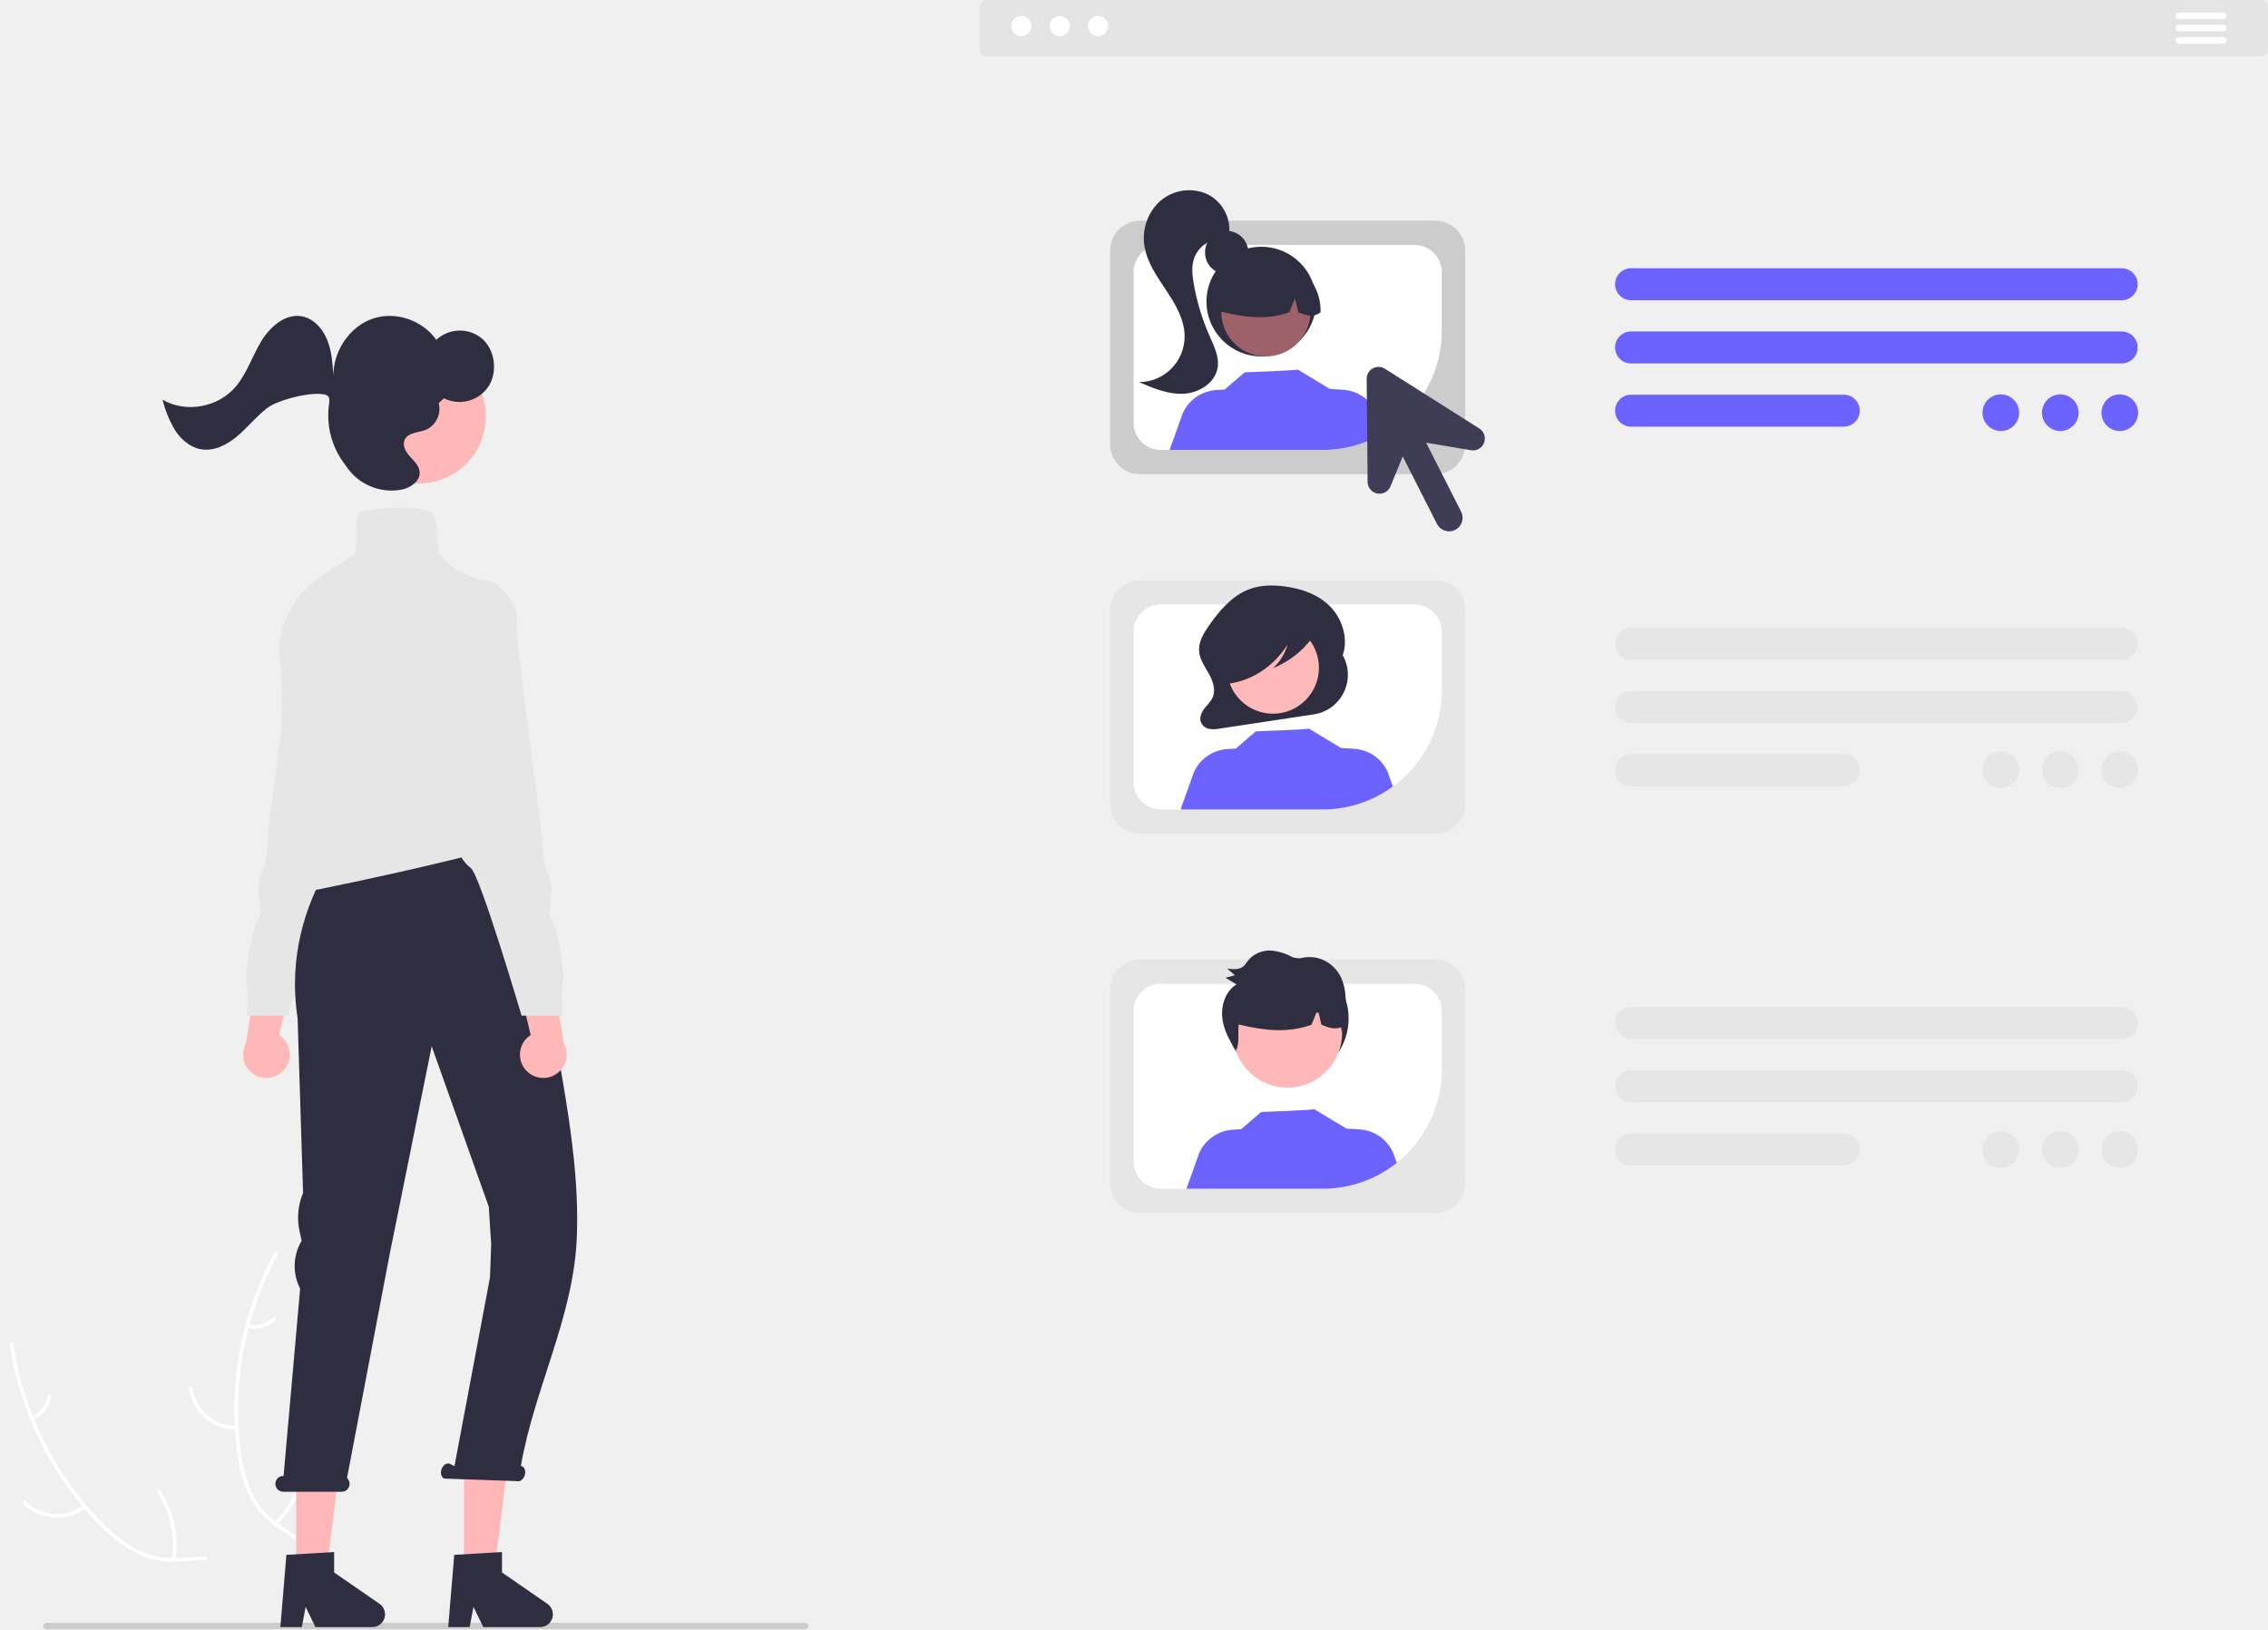
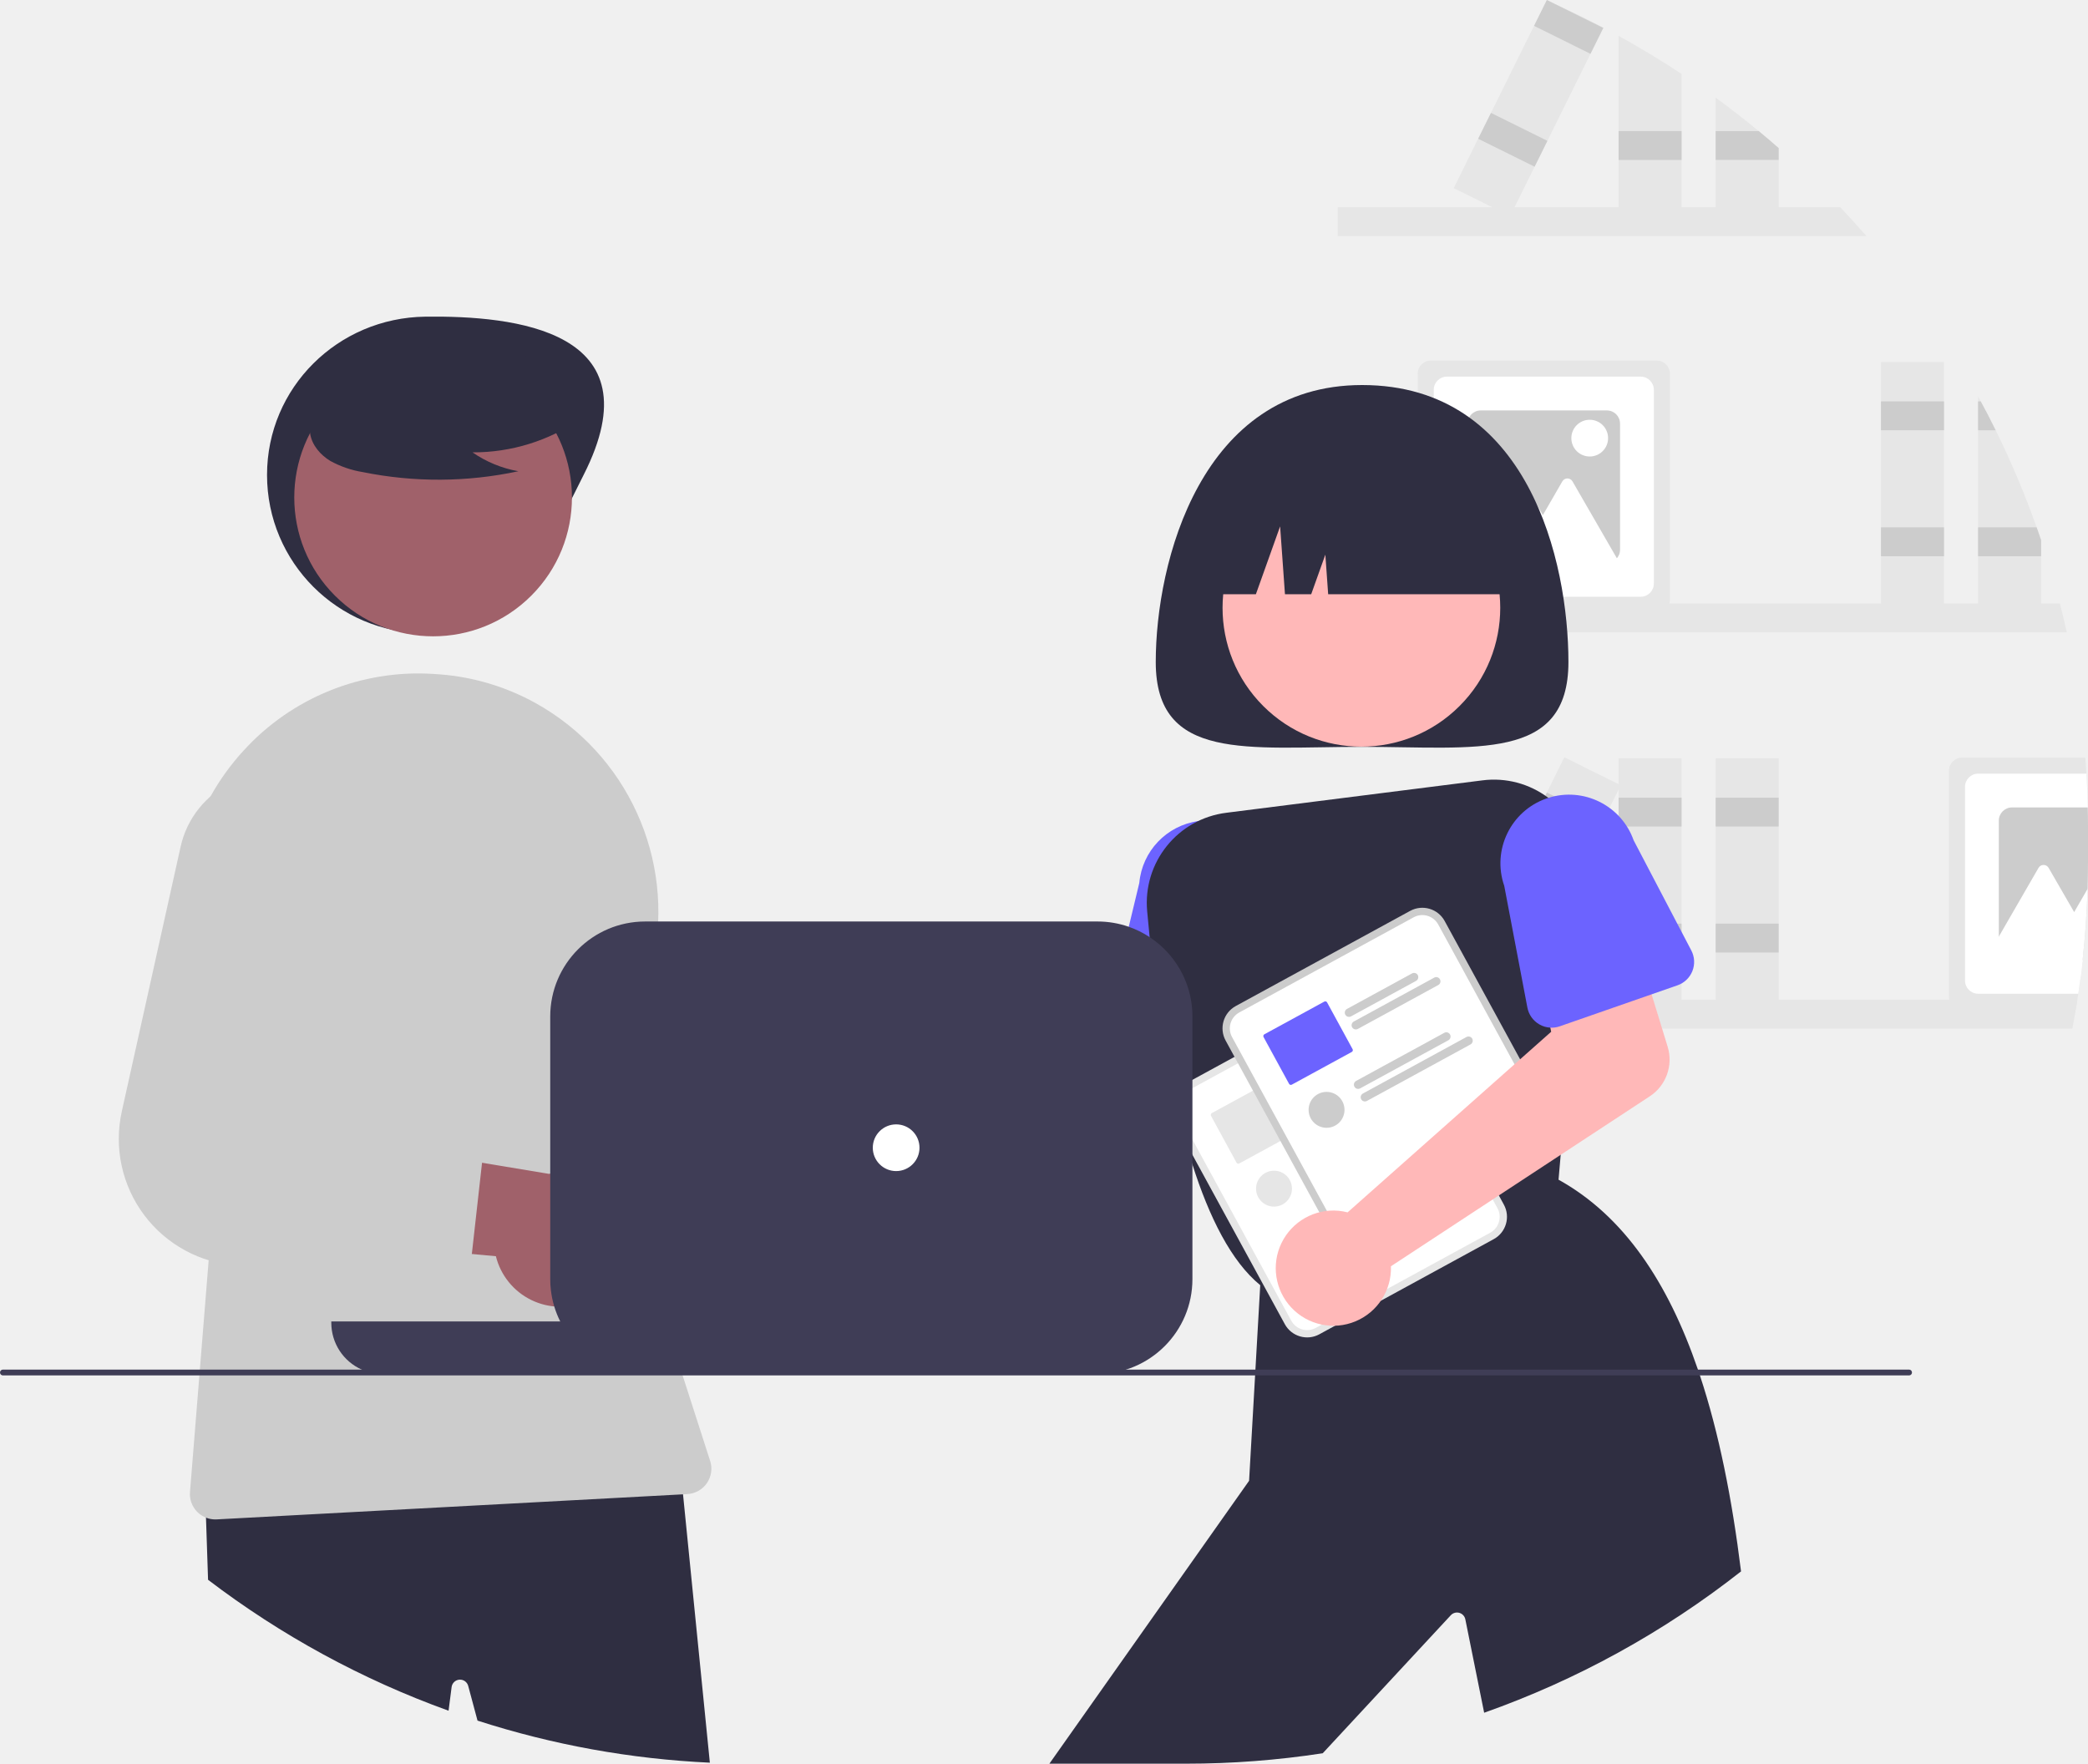
- <svg xmlns="http://www.w3.org/2000/svg" data-name="Layer 1" width="837.75" height="601.894" viewBox="0 0 837.75 601.894">
-   <path d="M294.898,748.847c-.01.03-.01.07-.02.1h-64.81c-1.22-.77-2.42-1.57-3.6-2.38a121.652,121.652,0,0,1-20.07-17.04,96.689,96.689,0,0,1-16.99-25.01c-8.55-18.24-11.18-38.99-4.56-57.74a.01.01,0,0,1,.01-.01c.16-.47.34-.95.52-1.43.27.47.53.93.81,1.39l.01.01a135.344,135.344,0,0,0,12.6,17.77v.01c.36.43.72.86,1.09,1.28a.01.01,0,0,0,.01.01,141.094,141.094,0,0,0,40.41,32.56c.05.03.09.05.14.08a1.192,1.192,0,0,0,.16.08c.01.01.02.01.03.02,3.41,1.84,6.91,3.52,10.47,5.04v.01c2.8,1.21,5.65,2.31,8.52,3.33,6.12,2.15,12.72,4.11,18.58,6.94,5.7,2.75,10.72,6.32,13.99,11.69.25.44.5.87.73,1.31l-1.91,13.22,3.81-.02-.36,6.5-.1,1.88Z" transform="translate(-181.1252 -149.0529)" fill="#f0f0f0" />
-   <path d="M278.898,748.947h-1.37c-.13-.8-.26-1.59-.41-2.38a50.958,50.958,0,0,0-1.58-6.39c-.3-.94-.64-1.86-1.03-2.77-2.21-5.18-6.01-9.73-11.63-11.25a21.396,21.396,0,0,0-5.01-.71c-3.35-.14-6.75.29-10.08.47-.82.04-1.65.07-2.45.06h-.02a30.019,30.019,0,0,1-12.59-2.54,47.502,47.502,0,0,1-13.18-9.36,101.924,101.924,0,0,1-7.13-7.56v-.01c-.3-.33-.59-.67-.88-1.02a120.985,120.985,0,0,1-13.81-20.56,115.335,115.335,0,0,1-5.33-11.38.533.533,0,0,1-.05-.11,121.34,121.34,0,0,1-7.5-26.66.01.01,0,0,1,.01-.01c-.08-.41-.14-.83-.2-1.24-.13-.85,1.22-.89,1.34-.04.06.42.12.82.19,1.24l.01.01a120.525,120.525,0,0,0,7.1,25.56v.01c.17.42.34.83.51,1.24a119.495,119.495,0,0,0,19.05,31.4l.01.02c.08.1.17.19.26.29a.037.037,0,0,1,.01.03c.01-.01.01,0,.01,0,1.85,2.19,3.79,4.29,5.81,6.33a51.789,51.789,0,0,0,12.84,9.88,28.558,28.558,0,0,0,12.87,3.14c.45,0,.9.01,1.35,0q.54,0,1.08-.03c3.39-.16,6.83-.59,10.24-.53a27.637,27.637,0,0,1,4.62.48,18.159,18.159,0,0,1,11.98,8.78,31.728,31.728,0,0,1,3.02,6.83c.25.78.46,1.57.67,2.37v.01c.32,1.28.6,2.58.84,3.89a.585.585,0,0,1,.02.13C278.638,747.357,278.768,748.157,278.898,748.947Z" transform="translate(-181.1252 -149.0529)" fill="#fff" />
-   <path d="M212.931,706.142a18.018,18.018,0,0,1-23.284-1.494c-.62-.603.288-1.595.909-.991a16.684,16.684,0,0,0,21.662,1.346c.691-.52,1.4.622.713,1.139Z" transform="translate(-181.1252 -149.0529)" fill="#fff" />
-   <path d="M244.612,725.05A34.728,34.728,0,0,0,239.119,700.344c-.483-.718.656-1.43,1.139-.713a36.123,36.123,0,0,1,5.663,25.72c-.136.856-1.445.55-1.31-.301Z" transform="translate(-181.1252 -149.0529)" fill="#fff" />
-   <path d="M192.936,672.486a10.199,10.199,0,0,0,5.793-7.752c.125-.857,1.434-.55,1.31.301a11.429,11.429,0,0,1-6.39,8.59.695.695,0,0,1-.926-.213.675.675,0,0,1,.213-.926Z" transform="translate(-181.1252 -149.0529)" fill="#fff" />
-   <path d="M304.678,704.957l-.55,5.07-8.75-.13-1.32,9.14-.23,1.57v.01l-.9,6.25-1.91,13.22,3.81-.02-.36,6.5-.1,1.88.53.4.12.1.04.03c-.11.22-.23.44-.35.67.07-.24.12-.46.17-.7h-25.32c-.47-.79-.93-1.58-1.38-2.38a174.539,174.539,0,0,1-10.31-21.12c-.18-.45-.37-.9-.53-1.36v-.01a131.372,131.372,0,0,1-6.23-20.48v-.01a114.025,114.025,0,0,1-1.87-11.58,96.488,96.488,0,0,1,1.49-30.11,1.137,1.137,0,0,0,.04-.15c3.99-18.89,13.72-36.35,29.13-47.41.64-.48,1.3-.93,1.97-1.37.01-.01.01-.01.02-.01a.01.01,0,0,0,.01-.01c.42-.27.83-.54,1.25-.81-.06.54-.13,1.08-.18,1.62a132.897,132.897,0,0,0-.64,21.76v.02c.01.56.04,1.12.08,1.69v.02a141.585,141.585,0,0,0,12.71,50.4.615.615,0,0,0,.05.12c.02.05.04.09.06.14A134.902,134.902,0,0,0,304.678,704.957Z" transform="translate(-181.1252 -149.0529)" fill="#f0f0f0" />
-   <path d="M283.566,612.63c-.2.369-.409.75-.598,1.128q-2.24,4.235-4.124,8.653a117.991,117.991,0,0,0-5.587,16.028c-.12.426-.237.863-.345,1.297a119.264,119.264,0,0,0-3.696,36.594c.001.122.009.232.02.352q.239,4.312.827,8.594a51.783,51.783,0,0,0,4.297,15.618c.314.646.646,1.279.994,1.889a27.345,27.345,0,0,0,3.005,4.202,27.923,27.923,0,0,0,2.632,2.683c.565.512,1.148,1.01,1.757,1.484.352.274.713.547,1.074.82.299.202.589.416.888.619,3.105,2.125,6.453,4.015,9.347,6.45l-.227,1.571c-2.821-2.539-6.225-4.46-9.356-6.56a37.896,37.896,0,0,1-5.487-4.415c-.221-.226-.453-.45-.666-.687a26.749,26.749,0,0,1-3.082-3.823c-.462-.682-.898-1.388-1.309-2.129a47.892,47.892,0,0,1-4.878-15.396,103.416,103.416,0,0,1-1.148-10.345c-.037-.45-.062-.892-.079-1.346a121.638,121.638,0,0,1,1.352-24.726,122.66,122.66,0,0,1,8.789-30.103q1.802-4.13,3.929-8.133c.181-.366.373-.724.573-1.093C282.876,611.094,283.974,611.87,283.566,612.63Z" transform="translate(-181.1252 -149.0529)" fill="#fff" />
-   <path d="M268.543,677.274a18.018,18.018,0,0,1-17.691-15.212c-.132-.855,1.19-1.1,1.322-.244a16.684,16.684,0,0,0,16.485,14.116c.865.001.744,1.34-.116,1.339Z" transform="translate(-181.1252 -149.0529)" fill="#fff" />
-   <path d="M282.454,711.444a34.728,34.728,0,0,0,10.489-23.033c.046-.864,1.385-.747,1.339.116a36.123,36.123,0,0,1-10.963,23.946c-.624.602-1.485-.431-.865-1.029Z" transform="translate(-181.1252 -149.0529)" fill="#fff" />
-   <path d="M272.841,638.363a10.199,10.199,0,0,0,9.293-2.702c.616-.609,1.476.424.865,1.029a11.429,11.429,0,0,1-10.274,3.012.695.695,0,0,1-.611-.728.675.675,0,0,1,.728-.611Z" transform="translate(-181.1252 -149.0529)" fill="#fff" />
-   <path d="M479.758,749.757a1.186,1.186,0,0,1-1.19,1.19h-280.29a1.19,1.19,0,1,1,0-2.38h280.29A1.186,1.186,0,0,1,479.758,749.757Z" transform="translate(-181.1252 -149.0529)" fill="#ccc" />
-   <path d="M964.83,259.971H783.614a5.91,5.91,0,1,1,0-11.82H964.83a5.91,5.91,0,1,1,0,11.82Z" transform="translate(-181.1252 -149.0529)" fill="#6c63ff" />
-   <path d="M964.83,283.325H783.614a5.91,5.91,0,0,1,0-11.821H964.83a5.91,5.91,0,0,1,0,11.821Z" transform="translate(-181.1252 -149.0529)" fill="#6c63ff" />
-   <path d="M862.167,306.678H783.614a5.91,5.91,0,0,1,0-11.821h78.553a5.91,5.91,0,1,1,0,11.821Z" transform="translate(-181.1252 -149.0529)" fill="#6c63ff" />
-   <path d="M964.83,392.785H783.614a5.91,5.91,0,1,1,0-11.82H964.83a5.91,5.91,0,1,1,0,11.82Z" transform="translate(-181.1252 -149.0529)" fill="#e6e6e6" />
-   <path d="M964.83,416.138H783.614a5.91,5.91,0,0,1,0-11.821H964.83a5.91,5.91,0,0,1,0,11.821Z" transform="translate(-181.1252 -149.0529)" fill="#e6e6e6" />
-   <path d="M862.167,439.492H783.614a5.91,5.91,0,0,1,0-11.821h78.553a5.91,5.91,0,1,1,0,11.821Z" transform="translate(-181.1252 -149.0529)" fill="#e6e6e6" />
-   <path d="M964.83,532.901H783.614a5.91,5.91,0,1,1,0-11.82H964.83a5.91,5.91,0,1,1,0,11.82Z" transform="translate(-181.1252 -149.0529)" fill="#e6e6e6" />
-   <path d="M964.83,556.254H783.614a5.91,5.91,0,0,1,0-11.821H964.83a5.91,5.91,0,0,1,0,11.821Z" transform="translate(-181.1252 -149.0529)" fill="#e6e6e6" />
-   <path d="M862.167,579.608H783.614a5.91,5.91,0,0,1,0-11.821h78.553a5.91,5.91,0,1,1,0,11.821Z" transform="translate(-181.1252 -149.0529)" fill="#e6e6e6" />
-   <path d="M711.318,457.041H602.222a11.04,11.04,0,0,1-11.028-11.028V374.444a11.04,11.04,0,0,1,11.028-11.028H711.318a11.04,11.04,0,0,1,11.028,11.028v71.57A11.04,11.04,0,0,1,711.318,457.041Z" transform="translate(-181.1252 -149.0529)" fill="#e6e6e6" />
-   <path d="M703.651,372.359h-93.759A10.054,10.054,0,0,0,599.848,382.398v55.658a10.058,10.058,0,0,0,10.044,10.044h59.787a44.055,44.055,0,0,0,44.011-44.011V382.398A10.05,10.05,0,0,0,703.651,372.359Z" transform="translate(-181.1252 -149.0529)" fill="#fff" />
-   <path d="M677.155,391.175v0l-.28.505c2.494-6.147.226-13.721-4.223-18.356-4.449-4.635-10.634-6.754-16.725-7.594-4.521-.624-9.214-.606-13.513,1.05-6.226,2.398-10.982,7.95-14.953,13.726-1.817,2.642-3.603,5.653-3.422,8.955.168,3.064,1.987,5.664,3.476,8.264,1.49,2.6,2.733,5.825,1.664,8.662-.637,1.691-1.983,2.908-3.076,4.292s-1.991,3.253-1.463,4.988a4.07,4.07,0,0,0,3.032,2.635,10.721,10.721,0,0,0,4.028-.095l34.716-5.245A14.795,14.795,0,0,0,677.155,391.175Z" transform="translate(-181.1252 -149.0529)" fill="#2f2e41" />
-   <circle cx="470.208" cy="246.692" r="16.973" fill="#ffb9b9" />
-   <path d="M695.624,439.619a43.761,43.761,0,0,1-25.944,8.482H617.596c-.105-.085-.205-.17-.31-.26l4.857-13.554a14.576,14.576,0,0,1,12.381-8.502l3.09-.19,7.368-6.355s19.854-.709,19.559-1.048l12.026,7.234-.01-.05,4.728.29a14.569,14.569,0,0,1,12.381,8.502Z" transform="translate(-181.1252 -149.0529)" fill="#6c63ff" />
-   <path d="M667.432,379.992c-.438-2.318-2.802-3.378-4.828-3.892a46.503,46.503,0,0,0-17.99-.988c-4.377.624-8.857,2-12.033,5.417a16.183,16.183,0,0,0-4.092,10.422,12.411,12.411,0,0,0,1.485,6.621,6.136,6.136,0,0,0,5.101,3.288l.204.708c8.522-1.187,16.438-6.49,21.423-14.35a18.384,18.384,0,0,1-5.371,8.677,33.465,33.465,0,0,0,14.446-11.133C666.787,383.424,667.765,381.755,667.432,379.992Z" transform="translate(-181.1252 -149.0529)" fill="#2f2e41" />
-   <path d="M711.318,324.227H602.222a11.04,11.04,0,0,1-11.028-11.028V241.63a11.04,11.04,0,0,1,11.028-11.028H711.318a11.04,11.04,0,0,1,11.028,11.028v71.57A11.04,11.04,0,0,1,711.318,324.227Z" transform="translate(-181.1252 -149.0529)" fill="#ccc" />
-   <path d="M703.651,239.545h-93.759a10.056,10.056,0,0,0-10.044,10.039v55.658a10.058,10.058,0,0,0,10.044,10.044h59.787a44.047,44.047,0,0,0,44.011-44.011V249.584A10.05,10.05,0,0,0,703.651,239.545Z" transform="translate(-181.1252 -149.0529)" fill="#fff" />
-   <circle cx="453.111" cy="93.294" r="7.995" fill="#2f2e41" />
-   <circle cx="465.904" cy="111.417" r="20.255" fill="#2f2e41" />
-   <circle cx="467.58" cy="115.208" r="16.46" fill="#9e616a" />
-   <path d="M659.883,247.482a18.854,18.854,0,0,0-28.665,16.454c8.387,2.106,17.198,3.717,26.142.504l2.112-5.169,1.245,5.173c2.724,1.113,5.455,2.055,8.185-.011A19.251,19.251,0,0,0,659.883,247.482Z" transform="translate(-181.1252 -149.0529)" fill="#2f2e41" />
-   <path d="M626.792,220.642A16.355,16.355,0,0,0,609.723,223.272a18.497,18.497,0,0,0-5.903,16.462c.907,6.138,4.638,11.424,8.078,16.588s6.8,10.823,6.796,17.028a16.879,16.879,0,0,1-16.846,16.869c5.245,2.258,10.72,4.56,16.424,4.293s11.683-3.935,12.614-9.569c.67-4.06-1.321-8.018-2.982-11.783a83.347,83.347,0,0,1-5.825-19.175c-.555-3.151-.916-6.464.111-9.494a11.149,11.149,0,0,1,11.076-7.316l1.885-1.696A14.673,14.673,0,0,0,626.792,220.642Z" transform="translate(-181.1252 -149.0529)" fill="#2f2e41" />
-   <path d="M692.244,309.046a43.693,43.693,0,0,1-22.565,6.24H613.258l-.09-.075,4.857-13.559a14.571,14.571,0,0,1,12.381-8.497l3.09-.19,7.368-6.355s19.854-.714,19.559-1.053l12.026,7.234-.01-.045,4.728.29a14.555,14.555,0,0,1,12.381,8.497Z" transform="translate(-181.1252 -149.0529)" fill="#6c63ff" />
-   <path d="M711.318,597.157H602.222a11.04,11.04,0,0,1-11.028-11.028V514.56a11.04,11.04,0,0,1,11.028-11.028H711.318a11.04,11.04,0,0,1,11.028,11.028v71.57A11.04,11.04,0,0,1,711.318,597.157Z" transform="translate(-181.1252 -149.0529)" fill="#e6e6e6" />
-   <path d="M703.651,512.475H609.893a10.054,10.054,0,0,0-10.044,10.039v55.658a10.058,10.058,0,0,0,10.044,10.044h59.787a44.055,44.055,0,0,0,44.011-44.011V522.514A10.05,10.05,0,0,0,703.651,512.475Z" transform="translate(-181.1252 -149.0529)" fill="#fff" />
-   <circle cx="475.564" cy="376.246" r="22.583" fill="#2f2e41" />
-   <circle cx="475.573" cy="381.621" r="20.174" fill="#ffb8b8" />
-   <path d="M697.052,578.647a43.809,43.809,0,0,1-27.372,9.57H619.368l4.773-13.314a14.576,14.576,0,0,1,12.381-8.502l3.09-.19,7.368-6.355s19.854-.709,19.559-1.048l12.026,7.234-.01-.05,4.728.29a14.569,14.569,0,0,1,12.381,8.502Z" transform="translate(-181.1252 -149.0529)" fill="#6c63ff" />
-   <path d="M677.982,523.599a44.638,44.638,0,0,0,.194-4.531,21.33,21.33,0,0,0-1.609-8.734,13.421,13.421,0,0,0-7.022-6.784,12.813,12.813,0,0,0-9.606.008,19.349,19.349,0,0,0-9.124-3.322,10.205,10.205,0,0,0-8.699,3.692,14.198,14.198,0,0,1-1.52,1.974c-1.612,1.493-4.061,1.277-6.204.972q1.441,1.235,2.883,2.471-1.745.456-3.49.912,2.036,1.235,4.072,2.47c-3.941,2.365-5.732,7.527-5.258,12.216.448,4.439,2.591,8.498,5.152,12.106,1.022-2.157.802-4.737.785-7.166a16.217,16.217,0,0,1,.144-2.356c8.658,2.075,17.704,3.407,26.878.111l1.841-4.506c.258.027.517.052.775.079l1.067,4.431c2.418.988,4.841,1.852,7.266.945.118.684.189,1.383.244,2.054.208-.803.389-1.612.551-2.424a7.167,7.167,0,0,0,.918-.586A19.725,19.725,0,0,0,677.982,523.599Z" transform="translate(-181.1252 -149.0529)" fill="#2f2e41" />
-   <path d="M1016.239,169.828H545.696a2.639,2.639,0,0,1-2.636-2.636V151.689a2.639,2.639,0,0,1,2.636-2.636h470.543a2.639,2.639,0,0,1,2.636,2.636v15.504A2.639,2.639,0,0,1,1016.239,169.828Z" transform="translate(-181.1252 -149.0529)" fill="#e4e4e4" />
-   <circle id="e64f360c-0cb0-4309-94f7-c4048c501294" data-name="Ellipse 90" cx="377.231" cy="9.631" r="3.742" fill="#fff" />
-   <circle id="b16bad97-612f-4358-a052-4ed2c41908d6" data-name="Ellipse 91" cx="391.434" cy="9.631" r="3.742" fill="#fff" />
-   <circle id="b150c0f4-fbac-4380-a463-ed2b3702c90d" data-name="Ellipse 92" cx="405.638" cy="9.631" r="3.742" fill="#fff" />
-   <path d="M1002.323,156.109H985.967a1.212,1.212,0,1,1,0-2.423h16.356a1.212,1.212,0,1,1,0,2.423Z" transform="translate(-181.1252 -149.0529)" fill="#fff" />
-   <path d="M1002.323,160.652H985.967a1.212,1.212,0,1,1,0-2.423h16.356a1.212,1.212,0,1,1,0,2.423Z" transform="translate(-181.1252 -149.0529)" fill="#fff" />
-   <path d="M1002.323,165.195H985.967a1.212,1.212,0,1,1,0-2.423h16.356a1.212,1.212,0,1,1,0,2.423Z" transform="translate(-181.1252 -149.0529)" fill="#fff" />
-   <circle cx="739.056" cy="152.467" r="6.767" fill="#6c63ff" />
-   <circle cx="761.033" cy="152.467" r="6.767" fill="#6c63ff" />
-   <circle cx="783.009" cy="152.467" r="6.767" fill="#6c63ff" />
-   <circle cx="739.056" cy="284.324" r="6.767" fill="#e6e6e6" />
-   <circle cx="761.033" cy="284.324" r="6.767" fill="#e6e6e6" />
-   <circle cx="783.009" cy="284.324" r="6.767" fill="#e6e6e6" />
-   <circle cx="739.056" cy="424.688" r="6.767" fill="#e6e6e6" />
-   <circle cx="761.033" cy="424.688" r="6.767" fill="#e6e6e6" />
-   <circle cx="783.009" cy="424.688" r="6.767" fill="#e6e6e6" />
-   <path d="M727.561,307.358l-34.882-22.086a4.386,4.386,0,0,0-6.731,3.745l.343,38.081a4.385,4.385,0,0,0,8.441,1.628l4.538-11.04L711.925,342.634a5,5,0,0,0,8.918-4.524l-12.942-25.515,16.586,2.792A4.386,4.386,0,0,0,727.561,307.358Z" transform="translate(-181.1252 -149.0529)" fill="#3f3d56" />
-   <path d="M285.902,544.462a8.566,8.566,0,0,0-1.708-13.024l7.02-29.621L276.356,507.246l-4.389,27.296a8.613,8.613,0,0,0,13.935,9.92Z" transform="translate(-181.1252 -149.0529)" fill="#ffb8b8" />
-   <path d="M321.633,420.335l-5.963,15.334s2.556,15.334-1.704,18.741-2.556,3.407-2.556,5.963a13.104,13.104,0,0,1-5.111,9.371c-3.407,2.556-18.741,54.52-18.741,54.52H272.225a48.042,48.042,0,0,0,0-11.926c-.852-5.963,2.556-21.297,4.259-23.852s0-5.963,0-11.074,3.407-7.667,3.407-16.186,10.222-74.965,9.371-82.632S297.781,364.111,297.781,364.111h8.519Z" transform="translate(-181.1252 -149.0529)" fill="#e6e6e6" />
-   <polygon points="109.39 581.98 120.427 581.98 125.68 539.406 109.389 539.406 109.39 581.98" fill="#ffb6b6" />
-   <path d="M286.913,723.473l17.634-1.053v7.555l16.765,11.579a4.719,4.719,0,0,1-2.682,8.603H297.636l-3.619-7.473-1.413,7.473h-7.916Z" transform="translate(-181.1252 -149.0529)" fill="#2f2e41" />
-   <polygon points="171.39 581.98 182.427 581.98 187.68 539.406 171.389 539.406 171.39 581.98" fill="#ffb6b6" />
-   <path d="M348.913,723.473l17.634-1.053v7.555l16.765,11.579a4.719,4.719,0,0,1-2.682,8.603H359.636l-3.619-7.473-1.413,7.473h-7.916Z" transform="translate(-181.1252 -149.0529)" fill="#2f2e41" />
-   <path d="M285.752,694.319h.12l6.123-69.223a18.101,18.101,0,0,1,.237-17.105l.304-.55-.788-3.653a23.266,23.266,0,0,1,1.33-14.003l-2.02-64.573c-7.075-45.851,26.642-75.754,26.642-75.754h50.508l10.844,37.256c4.071,39.666,16.803,81.387,15.117,119.841-1.283,29.252-15.71,55.506-20.624,83.993l.31.157c1.117.385,1.596,1.932,1.07,3.455s-1.857,2.445-2.974,2.059l-26.674-.928c-1.117-.385-1.596-1.932-1.07-3.455.526-1.523,1.857-2.445,2.974-2.059l1.814.917,13.132-69.798.429-12.201-.884-13.842-21.089-59.261-15.476,76.563-15.808,82.933a2.908,2.908,0,0,1-1.961,5.064h-21.585a2.917,2.917,0,1,1,0-5.834Z" transform="translate(-181.1252 -149.0529)" fill="#2f2e41" />
-   <path d="M281.567,480.601c-1.658,0-2.6-.325-2.965-1.022-.535-1.023.394-2.36,1.469-3.909a11.959,11.959,0,0,0,1.863-3.356c.643-2.572,4.983-67.547,2.387-80.529-.601-3.004-.084-6.854,1.536-11.444,4.424-12.535,10.463-16.388,22.494-24.062q1.465-.935,3.051-1.952c1.368-.879,1.292-3.793,1.211-6.879-.089-3.43-.182-6.977,1.498-9.193l.109-.145.176-.041c4.064-.939,17.732-2.684,25.827.013l.112.038.083.083c1.923,1.923,2.098,5.647,2.268,9.249.139,2.957.27,5.749,1.358,6.962,8.317,9.271,17.75,9.09,17.845,9.088l.467-.014.046.465c3.618,36.798,9.45,92.338,10.689,94.523a.652.652,0,0,1,.021.676C371.294,462.55,287.817,480.601,281.567,480.601Zm90.689-21.579Z" transform="translate(-181.1252 -149.0529)" fill="#e6e6e6" />
-   <circle cx="154.765" cy="153.931" r="24.667" fill="#ffb8b8" />
-   <path d="M268.128,291.971c4.171-4.864,6.154-11.316,9.488-16.839,3.334-5.523,9.136-10.466,15.266-9.181,4.225.886,7.491,4.615,9.144,8.771,1.653,4.157,1.963,8.741,2.252,13.232-.102-9.229,5.978-18.176,14.354-21.121,8.375-2.945,18.399.34,23.662,7.754a12.789,12.789,0,0,1,16.986-.357c4.707,4.207,5.749,12.216,2.287,17.582a12.877,12.877,0,0,1-16.462,4.389l-1.945,1.789a8.433,8.433,0,0,1-4.598,9.794c-2.894,1.169-6.98.974-8.063,4.012-.757,2.122.658,4.387,2.163,6.018,1.504,1.631,3.291,3.315,3.472,5.571.273,3.405-3.246,5.79-6.444,6.508a20.092,20.092,0,0,1-20.716-8.646q-.129-.197-.279-.394a29.784,29.784,0,0,1-5.991-22.773c.25-1.573-.002-2.743-1.087-3.116-4.688-1.61-17.823,1.769-21.797,4.824-3.975,3.055-7.158,7.097-10.987,10.349-3.829,3.252-8.708,5.76-13.57,4.874-3.894-.709-7.206-3.536-9.434-6.946a41.813,41.813,0,0,1-4.659-11.334C249.779,301.708,261.563,299.626,268.128,291.971Z" transform="translate(-181.1252 -149.0529)" fill="#2f2e41" />
-   <path d="M375.436,544.462a8.566,8.566,0,0,1,1.708-13.024l-7.02-29.621,14.858,5.428,4.389,27.296a8.613,8.613,0,0,1-13.935,9.92Z" transform="translate(-181.1252 -149.0529)" fill="#ffb8b8" />
-   <path d="M339.704,420.335l5.963,15.334s-2.556,15.334,1.704,18.741,2.556,3.407,2.556,5.963a13.104,13.104,0,0,0,5.111,9.371c3.408,2.556,18.741,54.52,18.741,54.52h15.334a48.042,48.042,0,0,1,0-11.926c.852-5.963-2.556-21.297-4.259-23.852s0-5.963,0-11.074-3.408-7.667-3.408-16.186-10.222-74.965-9.371-82.632-8.519-14.482-8.519-14.482h-8.519Z" transform="translate(-181.1252 -149.0529)" fill="#e6e6e6" />
+ <svg xmlns="http://www.w3.org/2000/svg" data-name="Layer 1" width="715.296" height="604.17" viewBox="0 0 715.296 604.17">
+   <path d="M948.018,354.635q1.26,4.92,2.36,9.89H700.648v-9.89Z" transform="translate(-242.3521 -147.915)" fill="#e6e6e6" />
+   <path d="M940.058,328.565a305.612,305.612,0,0,0-14.04-33.26q-2.46-4.995-5.11-9.89c-.29-.56-.6-1.12-.91-1.68v73.6h21.58v-24.39Z" transform="translate(-242.3521 -147.915)" fill="#e6e6e6" />
+   <path d="M926.018,295.305h-6.02V285.415h.91Q923.563,290.305,926.018,295.305Z" transform="translate(-242.3521 -147.915)" fill="#ccc" />
+   <polygon points="697.706 180.65 677.646 180.65 677.646 190.54 699.226 190.54 699.226 185.03 697.706 180.65" fill="#ccc" />
+   <rect x="644.385" y="124.017" width="21.576" height="85.404" fill="#e6e6e6" />
+   <rect x="644.385" y="137.502" width="21.576" height="9.889" fill="#ccc" />
+   <rect x="644.385" y="180.653" width="21.576" height="9.889" fill="#ccc" />
+   <path d="M809.918,271.435h-77.4a4.507,4.507,0,0,0-4.5,4.5v77.4a4.656,4.656,0,0,0,.19,1.3,4.51,4.51,0,0,0,4.31,3.2H809.918a4.509,4.509,0,0,0,4.31-3.2,4.638,4.638,0,0,0,.19-1.3v-77.4A4.507,4.507,0,0,0,809.918,271.435Z" transform="translate(-242.3521 -147.915)" fill="#e6e6e6" />
+   <path d="M804.418,276.935h-66.4a4.507,4.507,0,0,0-4.5,4.5v66.4a4.507,4.507,0,0,0,4.5,4.5H804.418a4.507,4.507,0,0,0,4.5-4.5v-66.4A4.507,4.507,0,0,0,804.418,276.935Z" transform="translate(-242.3521 -147.915)" fill="#fff" />
+   <path d="M792.838,288.515H749.598a4.507,4.507,0,0,0-4.5,4.5v43.24a4.507,4.507,0,0,0,4.5,4.5h43.24a4.523,4.523,0,0,0,4.5-4.5v-43.24A4.507,4.507,0,0,0,792.838,288.515Z" transform="translate(-242.3521 -147.915)" fill="#ccc" />
+   <path d="M790.172,328.628l-9.133-15.819a2,2,0,0,0-3.464,0l-6.669,11.551-8.746-15.147a2,2,0,0,0-3.464 0l-9.133,15.819-10.865,18.819H759.653l-2.076,3.596h43.461Z" transform="translate(-242.3521 -147.915)" fill="#fff" />
+   <circle cx="544.597" cy="150.088" r="6.293" fill="#fff" />
+   <path d="M957.568,424.515q-.105-5.82-.46-11.58c-.1-1.84-.22-3.67-.37-5.5H914.518a4.507,4.507,0,0,0-4.5,4.5v77.4a4.09,4.09,0,0,0,.13,1.05,4.504,4.504,0,0,0,4.37,3.45H953.438c.2-1.14.39-2.3.56-3.45.11-.68.22-1.37.32-2.05.24-1.63.47-3.26.68-4.89q.45-3.33.81-6.69,1.32-12.045,1.7-24.35v-.01q.135-4.635.14-9.31v-12C957.648,428.885,957.628,426.695,957.568,424.515Z" transform="translate(-242.3521 -147.915)" fill="#e6e6e6" />
+   <path d="M957.568,424.515q-.105-5.82-.46-11.58H920.018a4.507,4.507,0,0,0-4.5,4.5v66.4a4.507,4.507,0,0,0,4.5,4.5h34.3c.24-1.63.47-3.26.68-4.89q.45-3.33.81-6.69,1.32-12.045,1.7-24.35v-.01q.135-4.635.14-9.31v-12C957.648,428.885,957.628,426.695,957.568,424.515Z" transform="translate(-242.3521 -147.915)" fill="#fff" />
+   <path d="M957.568,424.515H931.598a4.507,4.507,0,0,0-4.5,4.5v43.24a4.507,4.507,0,0,0,4.5,4.5h24.21q1.32-12.045,1.7-24.35v-.01q.135-4.635.14-9.31v-12C957.648,428.885,957.628,426.695,957.568,424.515Z" transform="translate(-242.3521 -147.915)" fill="#ccc" />
+   <path d="M957.508,452.405q-.375,12.3-1.7,24.35-.36,3.36-.81,6.69H939.578l2.08-3.59h-20.96l6.4-11.09,4.46-7.73,9.14-15.82a1.991,1.991,0,0,1,3.46,0l8.75,15.15Z" transform="translate(-242.3521 -147.915)" fill="#fff" />
+   <path d="M881.738,228.785H700.648v-9.89H872.758Q877.348,223.74,881.738,228.785Z" transform="translate(-242.3521 -147.915)" fill="#e6e6e6" />
+   <path d="M796.838,160.195q11.07,6.09,21.58,13.05v48.34H796.838Z" transform="translate(-242.3521 -147.915)" fill="#e6e6e6" />
+   <rect x="554.486" y="44.906" width="21.576" height="9.889" fill="#ccc" />
+   <path d="M851.678,198.645v22.94H830.098v-40.21q7.545,5.505,14.75,11.45Q848.298,195.675,851.678,198.645Z" transform="translate(-242.3521 -147.915)" fill="#e6e6e6" />
+   <path d="M851.678,198.645v4.06H830.098v-9.88h14.75Q848.298,195.675,851.678,198.645Z" transform="translate(-242.3521 -147.915)" fill="#ccc" />
+   <path d="M774.808,149.175q8.565,3.855,16.84,8.22l-4.44,8.96-14.75,29.81-4.39,8.86-6.87,13.87-1.51,3.05-6.15-3.05-13.18-6.53,8.37-16.92h.01l4.38-8.86,14.76-29.81,4.34-8.76.05-.1Z" transform="translate(-242.3521 -147.915)" fill="#e6e6e6" />
+   <polygon points="549.246 9.57 544.856 18.44 525.526 8.86 529.866 0.1 529.916 0 532.456 1.26 549.246 9.57" fill="#ccc" />
+   <rect x="755.648" y="185.017" width="9.889" height="21.576" transform="translate(5.29589 642.6412) rotate(-63.6604)" fill="#ccc" />
+   <path d="M953.998,490.385c-.17,1.15-.36,2.31-.56,3.45-.35,2.16-.73,4.3-1.14,6.44H700.648v-9.89Z" transform="translate(-242.3521 -147.915)" fill="#e6e6e6" />
+   <rect x="554.486" y="259.765" width="21.576" height="85.404" fill="#e6e6e6" />
+   <rect x="554.486" y="273.249" width="21.576" height="9.889" fill="#ccc" />
+   <rect x="554.486" y="316.401" width="21.576" height="9.889" fill="#ccc" />
+   <rect x="587.748" y="259.765" width="21.576" height="85.404" fill="#e6e6e6" />
+   <rect x="587.748" y="273.249" width="21.576" height="9.889" fill="#ccc" />
+   <rect x="587.748" y="316.401" width="21.576" height="9.889" fill="#ccc" />
+   <rect x="726.267" y="439.594" width="85.404" height="21.576" transform="translate(-218.1905 791.7711) rotate(-63.6604)" fill="#e6e6e6" />
+   <rect x="774.794" y="417.841" width="9.889" height="21.576" transform="translate(-192.7049 789.3214) rotate(-63.6604)" fill="#ccc" />
+   <rect x="755.648" y="456.513" width="9.889" height="21.576" transform="translate(-238.0126 793.6765) rotate(-63.6604)" fill="#ccc" />
+   <path d="M535.15,528.497a19.791,19.791,0,0,1,2.57,1.762L626.749,502.553l5.02-22.088,34.325,3.22-5.087,39.966a15.041,15.041,0,0,1-12.568,12.956L543.666,553.195a19.736,19.736,0,1,1-8.516-24.699Z" transform="translate(-242.3521 -147.915)" fill="#ffb8b8" />
+   <path d="M681.958,496.935l-.59-10.08v-.01l-.16-2.76-1.74-29.68a23.473,23.473,0,0,0-21.33-25.35,23.15,23.15,0,0,0-5.34.14,23.543,23.543,0,0,0-20.15,21.18l-3.61,15.02-6.31,26.27a8.418,8.418,0,0,0,4.34,9.48,8.275,8.275,0,0,0,3.13.92l10.52.94,10.13.9,11.69,1.04.84.07,2.16.2,7.23.64h.02a8.563,8.563,0,0,0,6.62-2.36,8.581,8.581,0,0,0,1.59-2.12,8.245,8.245,0,0,0,.96-4.44Z" transform="translate(-242.3521 -147.915)" fill="#6c63ff" />
+   <path d="M779.654,374.708c0,34.225-31.647,29.049-70.685,29.049s-70.685,5.177-70.685-29.049,15.459-94.892,70.685-94.892C766.098,279.815,779.654,340.482,779.654,374.708Z" transform="translate(-242.3521 -147.915)" fill="#2f2e41" />
+   <circle cx="708.732" cy="356.135" r="47.564" transform="translate(-286.5944 457.5439) rotate(-45)" fill="#ffb8b8" />
+   <path d="M775.688,423.695a29.37,29.37,0,0,0-2.91-2.46,30.92,30.92,0,0,0-22.63-5.99l-87.65,11.09a31.119,31.119,0,0,0-27.15,33.78c.25,2.8.53,5.75.84,8.82.4,3.85.85,7.89,1.37,12.07.86,7.03,1.91,14.45,3.16,22,1.09,6.5,2.33,13.09,3.75,19.6q.615,2.82,1.28,5.62a.036.036,0,0,0,.01.03c.05.23.1.46.16.68a.074.074,0,0,0,.01.05q.93,3.9,1.95,7.71c.26.94.51,1.87.77,2.79.7,2.5,1.44,4.95,2.2,7.36,5.71,17.93,13.26,33.2,23.23,41.32.13.12.26.22.4.33l.4.31.58-.18,2.46-.73,2.1-.64,27.36-8.23,6.81-2.05,21.88-6.59h.01l20.01-6.02,2.44-.74,17.19-5.17.55-6.42.74-8.52.44-5.12,3.48-40.38,2.03-23.56,2.2-25.58A31.077,31.077,0,0,0,775.688,423.695Z" transform="translate(-242.3521 -147.915)" fill="#2f2e41" />
+   <path d="M824.698,619.085c-.23-.67-.45-1.34-.68-2-10.28-30-25.44-52.69-47.75-65.05-.01,0-.01-.01-.02-.01l-.38-.21-19.44,6.73-2.4.83-2.5.87-.03.01-18.2,6.3-.03.01-14.28,4.94H718.978l-13.21,4.57h-.01l-3.07,1.07-23.09,7.99-2.68.93-2.4.83-.37.13-.07,1.14-1.65,28.92-.11,2-2.06,36.09-68.41,96.91h46.8a308.163,308.163,0,0,0,46.84-3.57l43.91-47.32a2.908,2.908,0,0,1,4.94,1.44l6.45,32a309.23,309.23,0,0,0,88-48.42C835.708,661.365,831.208,638.715,824.698,619.085Z" transform="translate(-242.3521 -147.915)" fill="#2f2e41" />
+   <path d="M653.776,351.469v0H672.589l8.299-23.239,1.66,23.239h8.992l4.841-13.556.968,13.556h66.812v0a50.351,50.351,0,0,0-50.351-50.351h-9.683A50.351,50.351,0,0,0,653.776,351.469Z" transform="translate(-242.3521 -147.915)" fill="#2f2e41" />
+   <path d="M538.061,603.472a22.788,22.788,0,0,1-31.059-16.009l-80.466-9.113,26.973-32.3,72.276,13.606a22.911,22.911,0,0,1,12.276,43.816Z" transform="translate(-242.3521 -147.915)" fill="#a0616a" />
+   <path d="M494.678,543.685l-34.01-6.08-2.47-.44a14.213,14.213,0,0,1-11.11-18.09l16.7-55.49.5-1.65a32.468,32.468,0,0,0-15.23-37.51,32.277,32.277,0,0,0-47.02,20.54l-21.3,86.93-.79,3.22a43.439,43.439,0,0,0,38.17,53.6c.07.01.13.01.2.02l12.75,1.13,16.54,1.47,20.8,1.85,19.41,1.73a10.174,10.174,0,0,0,10.94-8.38c.03-.14.05-.28.07-.42l4.12-30.76.04-.28A10.17,10.17,0,0,0,494.678,543.685Z" transform="translate(-242.3521 -147.915)" fill="#ccc" />
+   <path d="M442.28,310.617c-13.577,26.693-24.277,54.224-54.224,54.224a54.224,54.224,0,0,1-54.224-54.224c0-29.947,24.279-53.849,54.224-54.224C418.491,256.011,467.55,260.933,442.28,310.617Z" transform="translate(-242.3521 -147.915)" fill="#2f2e41" />
+   <path d="M476.338,659.815l-1.23-12.28-.92.05L312.498,655.375l.42,12.43.71,21.29a308.81,308.81,0,0,0,82.39,44.85l1.05-8.14a2.904,2.904,0,0,1,5.68-.36l3.19,11.89a305.319,305.319,0,0,0,79.59,14.41Z" transform="translate(-242.3521 -147.915)" fill="#2f2e41" />
+   <circle cx="390.724" cy="318.332" r="47.564" transform="translate(-353.0066 221.6062) rotate(-45)" fill="#a0616a" />
+   <path d="M485.628,648.365l-9.43-29.28-.16-.5-.48-1.5-2.69-8.34c-.87-2.71-1.7-5.43-2.47-8.16q-1.065-3.69-1.99-7.4-1.32-5.16-2.4-10.36a256.725,256.725,0,0,1-4.87-35.33q-.33-4.935-.47-9.89a255.64,255.64,0,0,1,5.43-60.31,81.786,81.786,0,0,0-40.34-88.57,80.416,80.416,0,0,0-32.64-9.79c-.79-.06-1.58-.11-2.38-.16a80.962,80.962,0,0,0-64.94,26.26,82.574,82.574,0,0,0-11.32,15.68,81.446,81.446,0,0,0-9.32,51.69l11.24,75.47-2.56,31.77-3.02,37.44-.16,2-3.22,39.92a8.694,8.694,0,0,0,5.48,8.8,8.51,8.51,0,0,0,3.2.61c.16,0,.31,0,.47-.01l159.75-8.59,1.46-.08a8.704,8.704,0,0,0,7.83-11.37Z" transform="translate(-242.3521 -147.915)" fill="#ccc" />
+   <path d="M441.197,291.452a64.691,64.691,0,0,1-36.971,11.426,39.643,39.643,0,0,0,15.713,6.464,130.445,130.445,0,0,1-53.283.299,34.485,34.485,0,0,1-11.154-3.831c-3.378-2.05-6.204-5.316-6.885-9.208-1.169-6.678,4.035-12.746,9.443-16.835a69.653,69.653,0,0,1,58.532-11.696c6.538,1.69,13.088,4.546,17.335,9.796s5.505,13.346,1.459,18.753Z" transform="translate(-242.3521 -147.915)" fill="#2f2e41" />
+   <path d="M443.629,593.578a22.788,22.788,0,0,1-31.399-15.332l-80.644-7.369,26.267-32.877,72.554,12.038a22.911,22.911,0,0,1,13.222,43.54Z" transform="translate(-242.3521 -147.915)" fill="#a0616a" />
+   <path d="M398.968,534.745l-18.23-2.85-18.39-2.88a14.211,14.211,0,0,1-11.5-17.84l15.96-57.5a32.469,32.469,0,0,0-16.04-37.17,31.983,31.983,0,0,0-28.61-.75,32.078,32.078,0,0,0-17.95,22.29l-20.13,90.61a43.464,43.464,0,0,0,39.51,52.78l69.63,4.67A10.185,10.185,0,0,0,403.978,577.495c.03-.14.04-.28.06-.42l3.45-30.84.03-.28A10.179,10.179,0,0,0,398.968,534.745Z" transform="translate(-242.3521 -147.915)" fill="#ccc" />
+   <path d="M707.445,486.945l-4.173,2.277L651.861,517.273l-4.173,2.277a8.715,8.715,0,0,0-3.472,11.812l38.285,70.168a8.715,8.715,0,0,0,11.812,3.472l.011-.006,59.736-32.593.011-.006a8.715,8.715,0,0,0,3.472-11.812L719.257,490.417A8.715,8.715,0,0,0,707.445,486.945Z" transform="translate(-242.3521 -147.915)" fill="#e6e6e6" />
+   <path d="M708.646,489.144l-4.943,2.697L653.83,519.053l-4.942,2.697a6.206,6.206,0,0,0-2.473,8.411l38.285,70.168a6.206,6.206,0,0,0,8.411,2.473l.011-.006,59.736-32.593.011-.006a6.206,6.206,0,0,0,2.473-8.411l-38.285-70.168A6.206,6.206,0,0,0,708.646,489.144Z" transform="translate(-242.3521 -147.915)" fill="#fff" />
+   <path d="M710.048,508.955a1.459,1.459,0,0,0-1.97-.58l-1.99,1.09-20.29,11.07a1.452,1.452,0,0,0,1.39,2.55l22.28-12.16A1.46,1.46,0,0,0,710.048,508.955Z" transform="translate(-242.3521 -147.915)" fill="#e6e6e6" />
+   <path d="M717.638,510.385a1.435,1.435,0,0,0-1.96-.57l-27.53,15.02a1.448,1.448,0,1,0,1.39,2.54l1.28-.7,8.01-4.37h.01l18.22-9.95A1.439,1.439,0,0,0,717.638,510.385Z" transform="translate(-242.3521 -147.915)" fill="#e6e6e6" />
+   <path d="M687.718,534.325l-8.74-16.03a.702.702,0,0,0-.95-.27l-4.24,2.31-2.2,1.2-11.81,6.44-2.29,1.25a.702.702,0,0,0-.27.95l.56,1.03,8.18,15a.693.693,0,0,0,.94.27l14.1-7.69,2.2-1.2,4.24-2.31A.697.697,0,0,0,687.718,534.325Z" transform="translate(-242.3521 -147.915)" fill="#e6e6e6" />
+   <path d="M721.098,529.295a1.447,1.447,0,0,0-1.96-.58L688.918,545.205a1.45,1.45,0,0,0-.73,1.53,1.211,1.211,0,0,0,.15.44,1.473,1.473,0,0,0,.29.37l.01.01a1.462,1.462,0,0,0,1.67.2l30.22-16.49A1.447,1.447,0,0,0,721.098,529.295Z" transform="translate(-242.3521 -147.915)" fill="#e6e6e6" />
+   <path d="M728.698,530.725a1.45,1.45,0,0,0-1.97-.57l-35.47,19.35a1.415,1.415,0,0,0-.73,1.51v.01a1.21,1.21,0,0,0,.15.44,1.399,1.399,0,0,0,.3.38,1.43,1.43,0,0,0,1.67.2l35.47-19.35A1.457,1.457,0,0,0,728.698,530.725Z" transform="translate(-242.3521 -147.915)" fill="#e6e6e6" />
+   <circle cx="436.444" cy="407.191" r="6.15" fill="#e6e6e6" />
+   <path d="M725.445,459.945l-4.173,2.277L669.861,490.273l-4.173,2.277a8.715,8.715,0,0,0-3.472,11.812l38.285,70.168a8.715,8.715,0,0,0,11.812,3.472l.011-.006,59.736-32.593.011-.006a8.715,8.715,0,0,0,3.472-11.812L737.257,463.417A8.715,8.715,0,0,0,725.445,459.945Z" transform="translate(-242.3521 -147.915)" fill="#ccc" />
+   <path d="M726.646,462.144l-4.943,2.697L671.83,492.053l-4.942,2.697a6.206,6.206,0,0,0-2.473,8.411l38.285,70.168a6.206,6.206,0,0,0,8.411,2.473l.011-.006,59.736-32.593.011-.006a6.206,6.206,0,0,0,2.473-8.411l-38.285-70.168A6.206,6.206,0,0,0,726.646,462.144Z" transform="translate(-242.3521 -147.915)" fill="#fff" />
+   <path d="M728.048,481.955a1.459,1.459,0,0,0-1.97-.58l-10.26,5.6-2.86,1.56-9.16,5a1.452,1.452,0,0,0,1.39,2.55l10.8-5.89,2.26-1.24,9.22-5.03A1.46,1.46,0,0,0,728.048,481.955Z" transform="translate(-242.3521 -147.915)" fill="#ccc" />
+   <path d="M735.638,483.385a1.435,1.435,0,0,0-1.96-.57l-14.31,7.81-2.2,1.2-11.02,6.01a1.448,1.448,0,1,0,1.39,2.54l11.02-6.01,2.2-1.2,14.3-7.81A1.439,1.439,0,0,0,735.638,483.385Z" transform="translate(-242.3521 -147.915)" fill="#ccc" />
+   <path d="M705.718,507.325l-6.97-12.78-1.2-2.2-.57-1.05a.702.702,0,0,0-.95-.27l-14.15,7.72-6.39,3.48a.702.702,0,0,0-.27.95l.57,1.04.62,1.15.58,1.05v.01l6.97,12.78a.693.693,0,0,0,.94.27l20.54-11.2A.697.697,0,0,0,705.718,507.325Z" transform="translate(-242.3521 -147.915)" fill="#6c63ff" />
+   <path d="M739.098,502.295a1.447,1.447,0,0,0-1.96-.58l-9.03,4.93-2.2,1.2-8.72,4.75-10.27,5.61a1.452,1.452,0,0,0,1.39,2.55l18.99-10.36,2.2-1.2,9.03-4.93A1.447,1.447,0,0,0,739.098,502.295Z" transform="translate(-242.3521 -147.915)" fill="#ccc" />
+   <path d="M746.698,503.725a1.45,1.45,0,0,0-1.97-.57l-14.27,7.79-2.2,1.2-19,10.36a1.448,1.448,0,1,0,1.39,2.54l18.99-10.36,2.2-1.2,14.28-7.79A1.457,1.457,0,0,0,746.698,503.725Z" transform="translate(-242.3521 -147.915)" fill="#ccc" />
+   <circle cx="454.444" cy="380.191" r="6.15" fill="#ccc" />
+   <path d="M700.928,562.683a19.791,19.791,0,0,1,3.068.549l69.75-61.876-4.51-22.198,32.611-11.185,11.804,38.521a15.041,15.041,0,0,1-6.126,16.98l-88.674,58.219a19.736,19.736,0,1,1-17.922-19.009Z" transform="translate(-242.3521 -147.915)" fill="#ffb8b8" />
+   <path d="M821.758,473.515,801.998,435.775a23.477,23.477,0,0,0-29.22-14.54c-.22.06-.43.13-.65.21a23.527,23.527,0,0,0-14.46,29.93l7.93,41.71a8.446,8.446,0,0,0,4.08,5.74,8.251,8.251,0,0,0,3.78,1.12,8.139,8.139,0,0,0,3.23-.45l4.24-1.48,27.22-9.48,8.9-3.1a8.471,8.471,0,0,0,4.71-11.92Z" transform="translate(-242.3521 -147.915)" fill="#6c63ff" />
+   <path d="M896.352,619.085h-653a1,1,0,0,1,0-2h653a1,1,0,0,1,0,2Z" transform="translate(-242.3521 -147.915)" fill="#3f3d56" />
+   <path d="M355.848,600.585v.5a17.515,17.515,0,0,0,10.43,16,17.232,17.232,0,0,0,7.07,1.5h161.5v-18Z" transform="translate(-242.3521 -147.915)" fill="#3f3d56" />
+   <path d="M647.608,481.955a32.593,32.593,0,0,0-11.42-13.02,31.973,31.973,0,0,0-7.15-3.54,32.375,32.375,0,0,0-10.69-1.81h-155a32.538,32.538,0,0,0-32.5,32.5v90a31.373,31.373,0,0,0,.22,3.78,32.785,32.785,0,0,0,1.14,5.54,31.94,31.94,0,0,0,2.06,5.18,32.465,32.465,0,0,0,29.08,18h155a32.488,32.488,0,0,0,32.5-32.5v-90A32.222,32.222,0,0,0,647.608,481.955Z" transform="translate(-242.3521 -147.915)" fill="#3f3d56" />
+   <circle cx="306.996" cy="393.17" r="8" fill="#fff" />
</svg>
